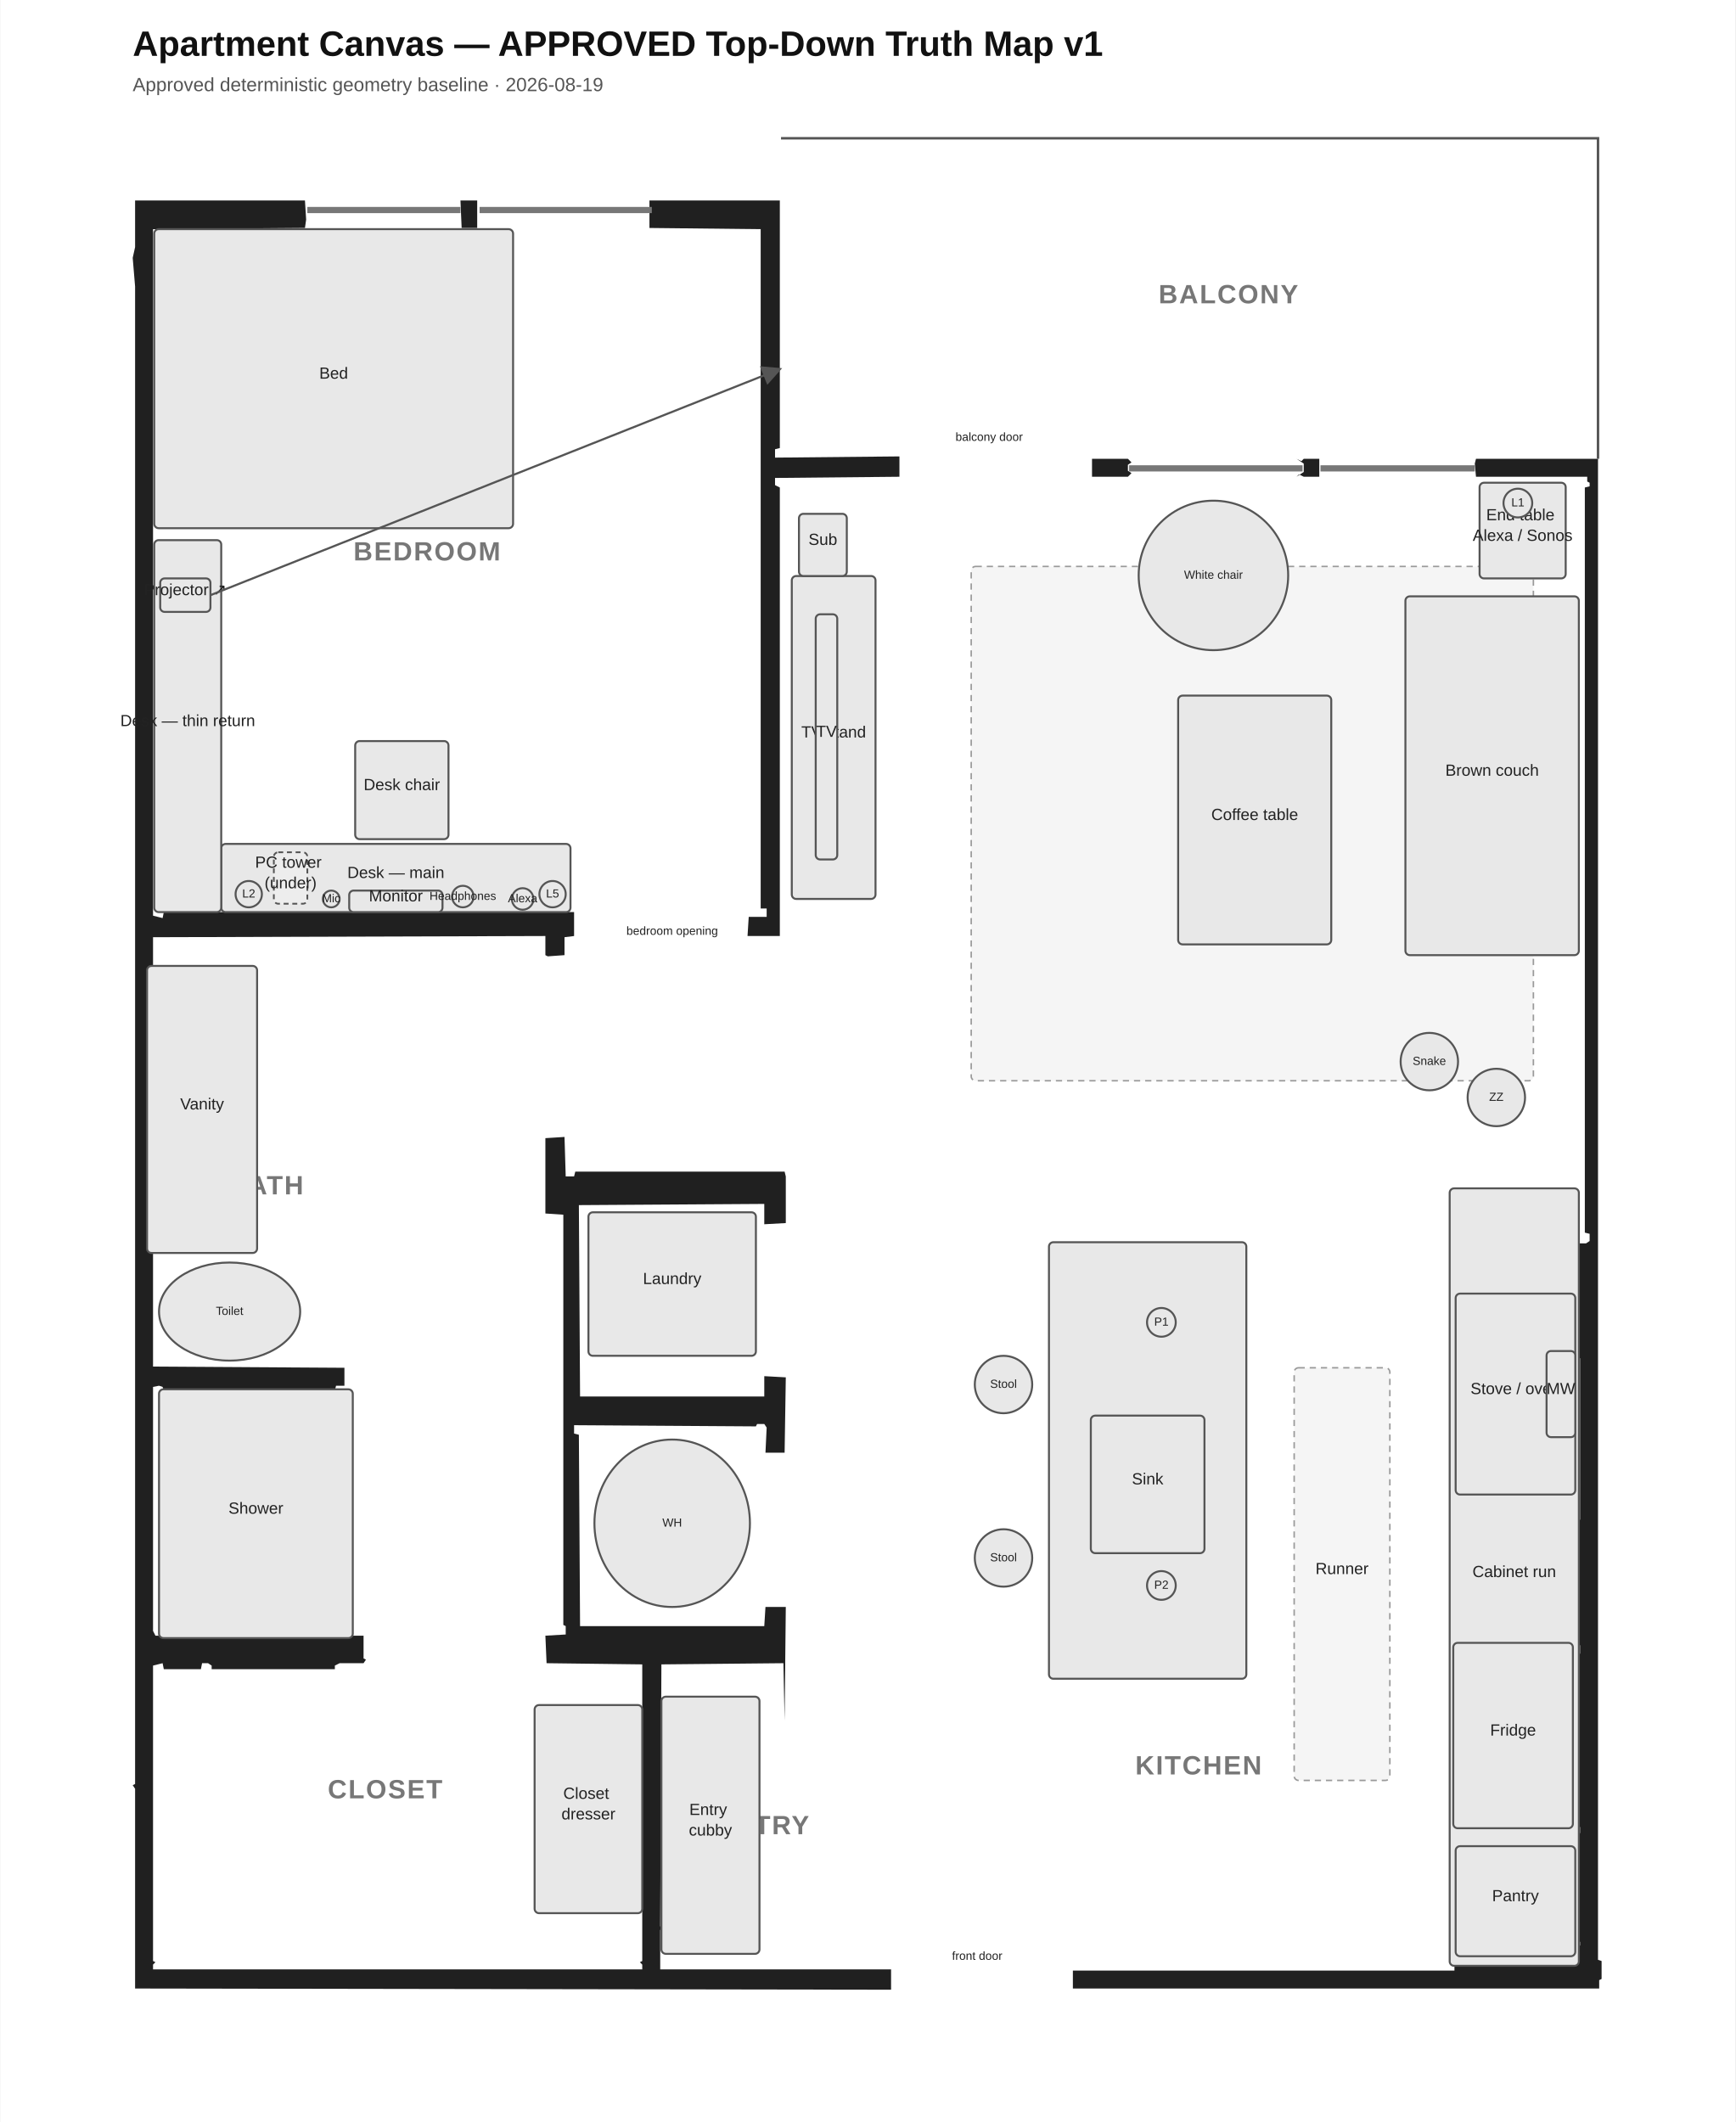
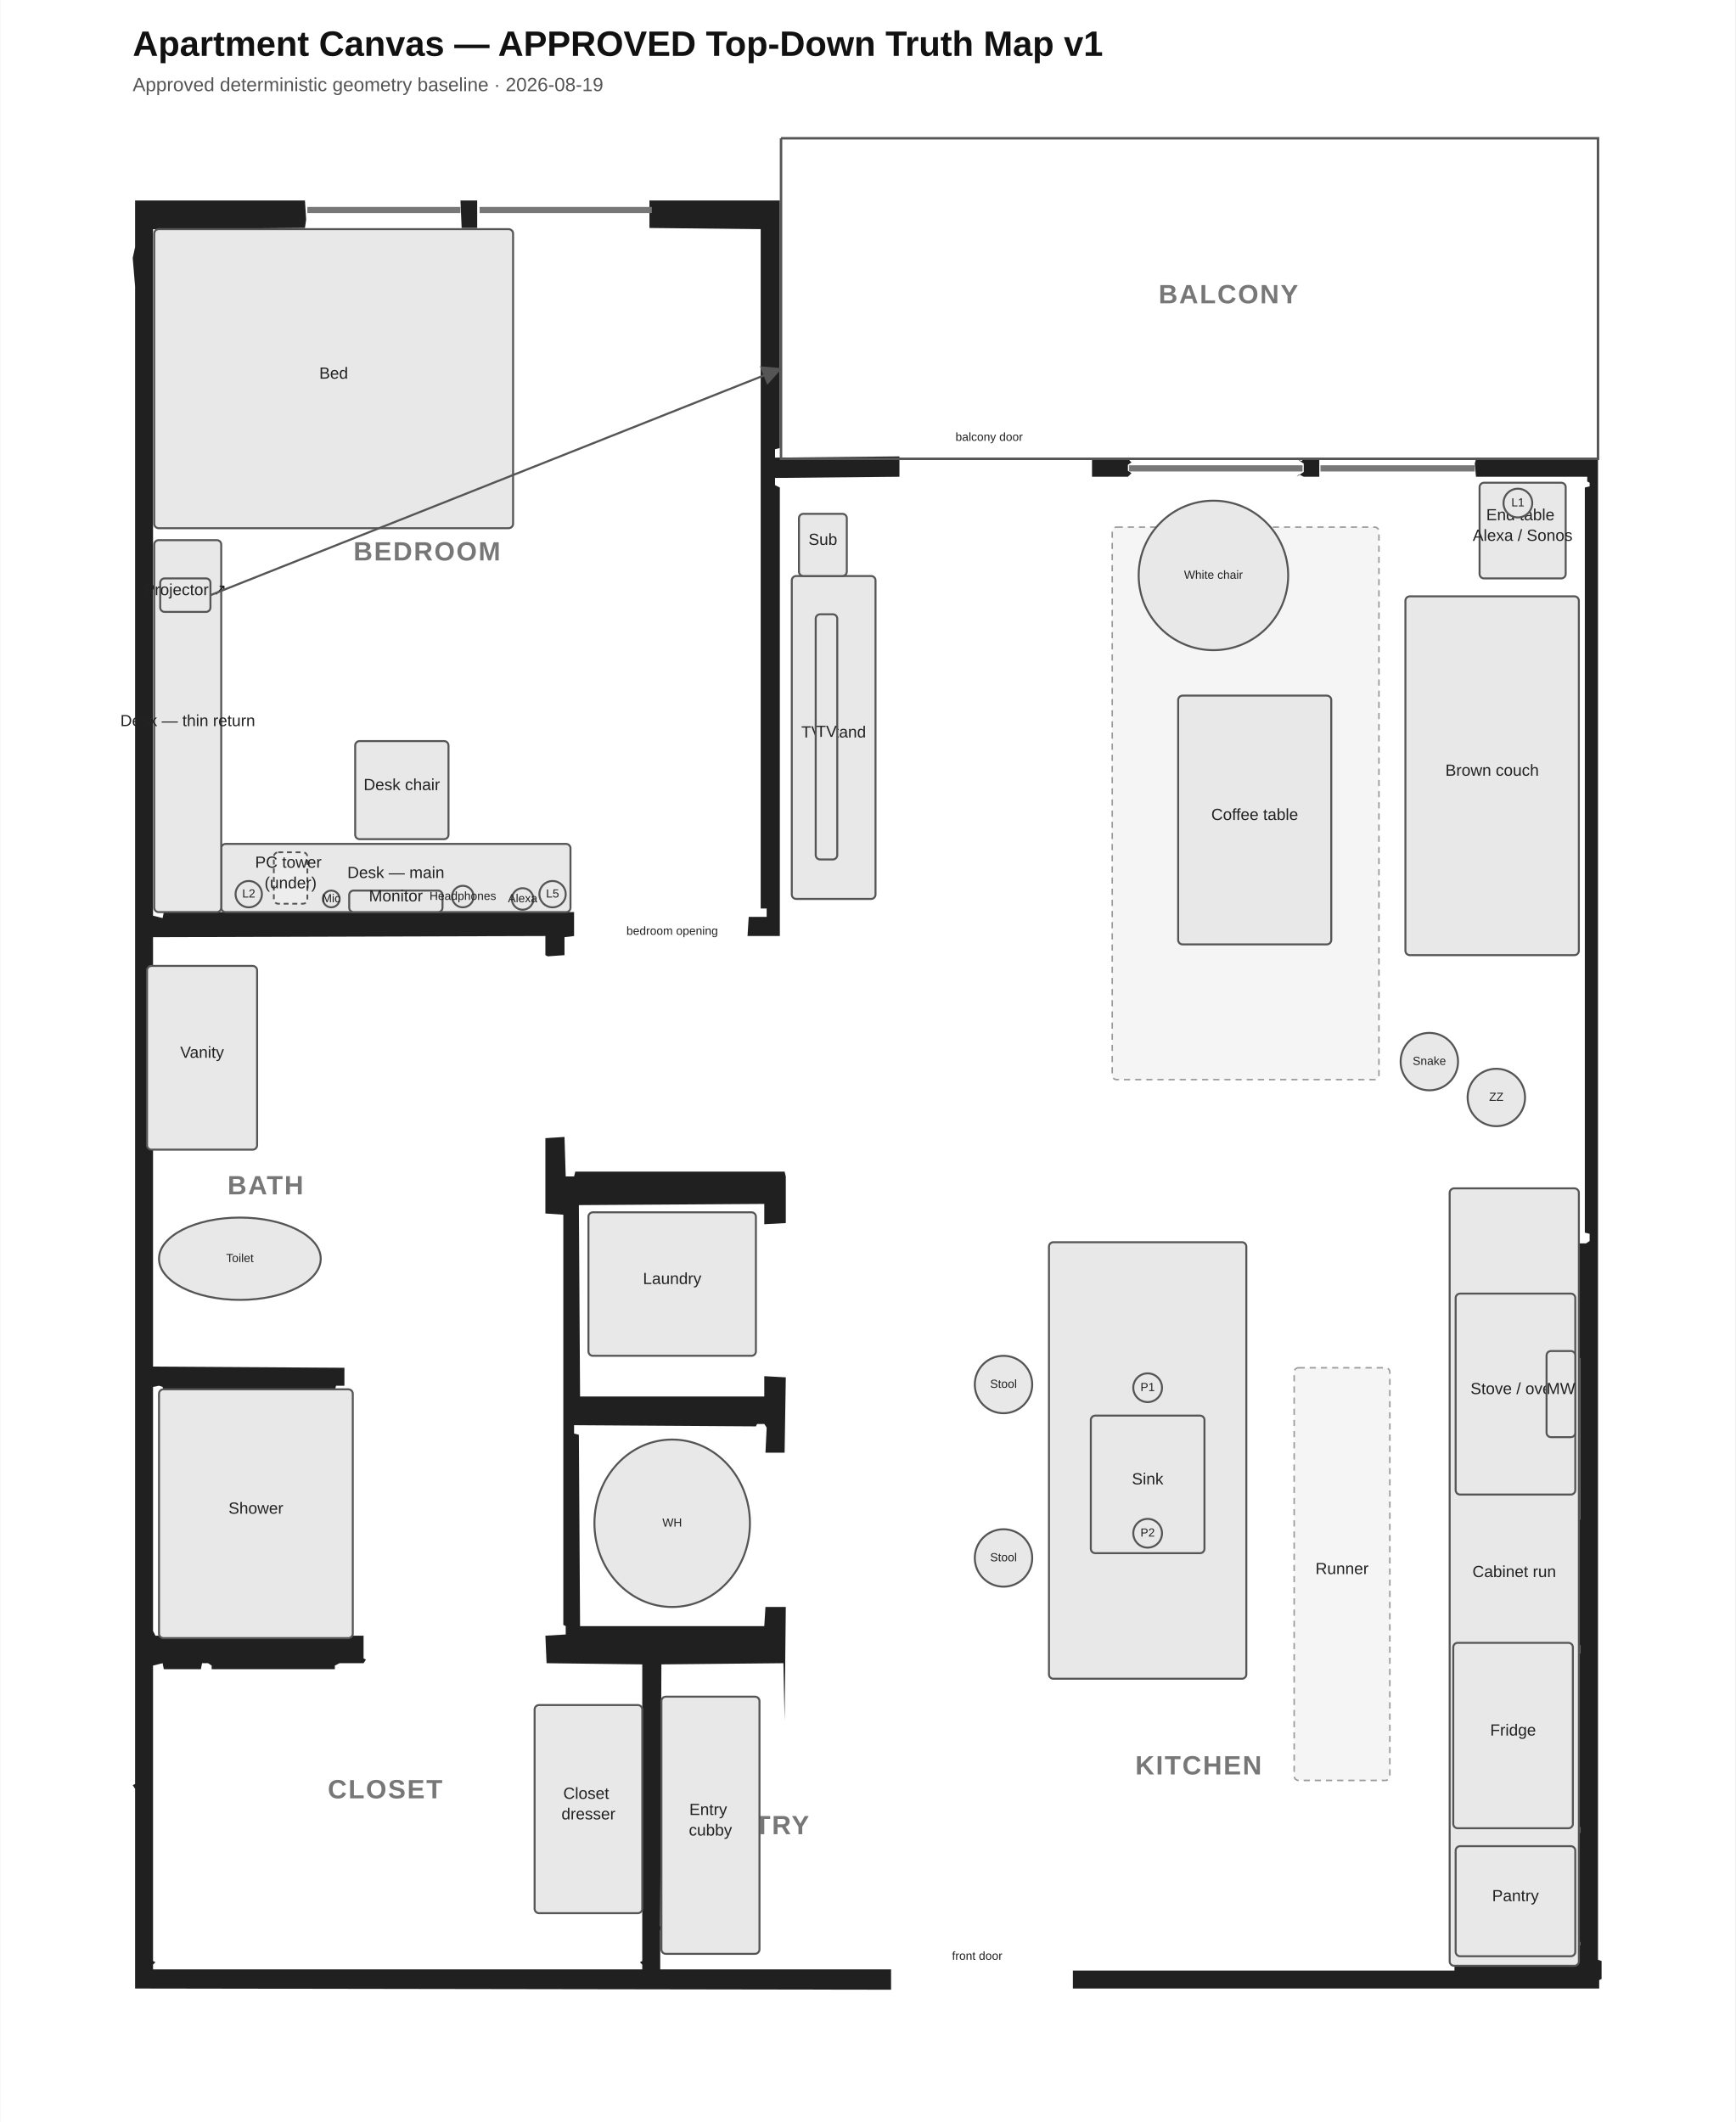
<svg xmlns="http://www.w3.org/2000/svg" width="1400" height="1712" viewBox="-90 -90 1180.00 1443.63">
  <style>
*{vector-effect:non-scaling-stroke}
.bg{fill:#fff}
.wall{fill:#202020;fill-rule:evenodd}
.balcony-edge{fill:none;stroke:#555;stroke-width:2}
.window{stroke:#777;stroke-width:5}
.room-label{fill:#777;font:700 18px Arial,sans-serif;letter-spacing:1px}
.furniture{fill:#e8e8e8;stroke:#555;stroke-width:1.6}
.under-desk{fill:#ededed;stroke:#555;stroke-width:1.4;stroke-dasharray:4 3}
.rug{fill:#f5f5f5;stroke:#999;stroke-width:1.2;stroke-dasharray:5 4}
.object-label{fill:#222;font:11px Arial,sans-serif}
.tiny-label{fill:#222;font:8px Arial,sans-serif}
.arrow{stroke:#555;stroke-width:1.7;fill:none;marker-end:url(#arrow)}
.title{fill:#111;font:700 24px Arial,sans-serif}
.subtitle{fill:#555;font:13px Arial,sans-serif}
</style>
  <defs>
    <marker id="arrow" markerWidth="8" markerHeight="8" refX="7" refY="4" orient="auto">
      <path d="M0,0 L8,4 L0,8 z" fill="#555" />
    </marker>
  </defs>
  <rect class="bg" x="-90" y="-90" width="1180.0" height="1443.629" />
  <text class="title" x="0" y="-52">Apartment Canvas — APPROVED Top-Down Truth Map v1</text>
  <text class="subtitle" x="0" y="-28">Approved deterministic geometry baseline · 2026-08-19</text>
  <path class="wall" d="M 996.75,222.13 L 913.75,222.13 L 912.94,225.39 L 913.75,234.34 L 989.42,234.34 L 989.42,237.59 L 991.05,238.41 L 991.05,240.85 L 987.79,241.66 L 987.79,748.58 L 991.05,749.39 L 991.05,754.27 L 988.61,755.90 L 981.29,755.90 L 981.29,833.20 L 984.54,834.01 L 984.54,943.86 L 981.29,944.67 L 981.29,1028.48 L 984.54,1029.29 L 984.54,1034.99 L 981.29,1035.80 L 981.29,1152.16 L 984.54,1152.97 L 984.54,1157.04 L 981.29,1159.48 L 981.29,1230.27 L 984.54,1231.08 L 984.54,1233.52 L 982.91,1234.34 L 983.73,1236.78 L 925.96,1237.59 L 924.33,1235.96 L 923.52,1237.59 L 899.10,1237.59 L 899.10,1250.61 L 639.54,1250.61 L 639.54,1262.82 L 997.56,1262.82 L 997.56,1257.12 L 999.19,1256.31 L 999.19,1244.10 L 996.75,1243.29 Z M 791.70,222.13 L 796.58,225.39 L 796.58,231.08 L 791.70,234.34 L 793.33,232.71 L 796.58,234.34 L 807.16,234.34 L 807.16,222.13 L 796.58,222.13 L 794.96,223.76 Z M 652.56,222.13 L 652.56,234.34 L 676.97,234.34 L 679.41,231.90 L 676.97,230.27 L 676.97,226.20 L 679.41,224.57 L 676.97,222.13 Z M 351.51,46.38 L 351.51,65.09 L 427.18,65.91 L 427.18,528.07 L 431.24,528.07 L 431.24,533.77 L 419.04,533.77 L 418.23,546.79 L 440.20,546.79 L 440.20,241.66 L 436.94,240.03 L 436.94,235.15 L 521.56,234.34 L 521.56,220.50 L 436.94,221.32 L 436.94,215.62 L 440.20,214.81 L 440.20,46.38 Z M 222.95,46.38 L 223.76,65.09 L 234.34,65.09 L 234.34,46.38 Z M 1.63,46.38 L 1.63,78.11 L 0.00,85.44 L 1.63,104.96 L 1.63,1123.68 L 0.00,1124.49 L 1.63,1126.93 L 1.63,1262.82 L 515.87,1263.63 L 515.87,1249.80 L 358.83,1249.80 L 358.83,1222.95 L 361.27,1222.13 L 358.83,1220.50 L 359.64,1042.31 L 442.64,1041.50 L 443.45,1080.55 L 444.26,1003.25 L 430.43,1003.25 L 429.62,1016.27 L 304.31,1016.27 L 303.50,886.09 L 300.24,885.27 L 300.24,879.58 L 423.92,880.39 L 424.74,878.76 L 429.62,878.76 L 431.24,881.20 L 430.43,898.29 L 443.45,898.29 L 444.26,847.03 L 429.62,846.22 L 429.62,860.05 L 304.31,860.05 L 303.50,729.86 L 429.62,729.05 L 429.62,742.88 L 444.26,742.07 L 444.26,710.33 L 443.45,707.08 L 301.06,707.08 L 300.24,710.33 L 294.55,710.33 L 293.73,683.48 L 280.72,684.30 L 280.72,735.56 L 292.92,736.37 L 292.92,1015.46 L 294.55,1016.27 L 294.55,1021.97 L 280.72,1022.78 L 281.53,1041.50 L 346.62,1042.31 L 346.62,1244.10 L 345.00,1244.91 L 346.62,1246.54 L 346.62,1249.80 L 13.83,1249.80 L 13.83,1246.54 L 15.46,1244.91 L 13.83,1244.10 L 13.83,1043.12 L 20.34,1041.50 L 21.16,1045.57 L 46.38,1045.57 L 47.19,1041.50 L 51.26,1041.50 L 53.70,1043.12 L 53.70,1045.57 L 137.51,1045.57 L 137.51,1043.12 L 140.76,1041.50 L 157.04,1041.50 L 158.67,1039.06 L 157.04,1038.24 L 157.04,1022.78 L 15.46,1022.78 L 13.83,1019.53 L 13.83,853.54 L 17.90,852.73 L 20.34,853.54 L 21.16,855.98 L 137.51,855.98 L 138.32,852.73 L 144.02,852.73 L 144.02,840.52 L 13.83,839.71 L 13.83,547.60 L 280.72,546.79 L 280.72,559.80 L 282.34,560.62 L 293.73,559.80 L 293.73,547.60 L 300.24,546.79 L 300.24,530.51 L 21.16,530.51 L 20.34,534.58 L 13.83,532.95 L 13.83,65.91 L 117.17,65.09 L 117.98,59.40 L 117.17,46.38 Z" />
-   <polyline class="balcony-edge" points="441.01,4.07 996.75,4.07 996.75,222.13" />
+   <polyline class="balcony-edge" points="441.01,4.07 996.75,4.07 996.75,222.13 441.01,222.13 441.01,4.07" />
  <line class="window" x1="118.80" y1="52.89" x2="222.95" y2="52.89" />
  <line class="window" x1="235.96" y1="52.89" x2="353.13" y2="52.89" />
  <line class="window" x1="677.79" y1="228.64" x2="795.77" y2="228.64" />
  <line class="window" x1="807.97" y1="228.64" x2="912.94" y2="228.64" />
  <text class="room-label" x="200.16" y="291.29" text-anchor="middle">BEDROOM</text>
  <text class="room-label" x="716.84" y="478.44" text-anchor="middle">LIVING</text>
  <text class="room-label" x="724.98" y="1117.17" text-anchor="middle">KITCHEN</text>
  <text class="room-label" x="90.32" y="722.54" text-anchor="middle">BATH</text>
  <text class="room-label" x="171.68" y="1133.44" text-anchor="middle">CLOSET</text>
  <text class="room-label" x="427.99" y="1157.85" text-anchor="middle">ENTRY</text>
  <text class="room-label" x="745.32" y="116.35" text-anchor="middle">BALCONY</text>
  <text class="room-label" x="366.97" y="779.50" text-anchor="middle">LAUNDRY</text>
  <text class="room-label" x="366.97" y="946.30" text-anchor="middle">WH</text>
-   <rect class="rug" x="570.38" y="295.36" width="382.42" height="349.88" rx="3" />
-   <text class="object-label" x="761.59" y="470.30" text-anchor="middle">
-     <tspan x="761.59" dy="0">Rug</tspan>
+   <rect class="rug" x="666.30" y="268.61" width="181.44" height="375.87" rx="3" />
+   <text class="object-label" x="757.02" y="456.55" text-anchor="middle">
+     <tspan x="757.02" dy="0">Rug</tspan>
  </text>
  <rect class="rug" x="790.07" y="840.52" width="65.09" height="280.72" rx="3" />
  <text class="object-label" x="822.62" y="980.88" text-anchor="middle">
    <tspan x="822.62" dy="0">Runner</tspan>
  </text>
  <rect class="furniture" x="14.65" y="65.91" width="244.10" height="203.42" rx="3" />
  <text class="object-label" x="136.70" y="167.62" text-anchor="middle">
    <tspan x="136.70" dy="0">Bed</tspan>
  </text>
  <rect class="furniture" x="60.21" y="484.13" width="237.59" height="46.38" rx="3" />
  <text class="object-label" x="179.00" y="507.32" text-anchor="middle">
    <tspan x="179.00" dy="0">Desk — main</tspan>
  </text>
  <rect class="furniture" x="14.65" y="277.46" width="45.57" height="253.05" rx="3" />
  <text class="object-label" x="37.44" y="403.99" text-anchor="middle">
    <tspan x="37.44" dy="0">Desk — thin return</tspan>
  </text>
  <rect class="furniture" x="151.34" y="414.16" width="63.47" height="66.72" rx="3" />
  <text class="object-label" x="183.07" y="447.52" text-anchor="middle">
    <tspan x="183.07" dy="0">Desk chair</tspan>
  </text>
  <rect class="furniture" x="18.71" y="303.50" width="34.17" height="22.78" rx="3" />
  <text class="object-label" x="35.80" y="314.89" text-anchor="middle">
    <tspan x="35.80" dy="0">Projector ↗</tspan>
  </text>
  <rect class="furniture" x="865.74" y="315.70" width="117.98" height="244.10" rx="3" />
  <text class="object-label" x="924.73" y="437.75" text-anchor="middle">
    <tspan x="924.73" dy="0">Brown couch</tspan>
  </text>
  <rect class="furniture" x="711.15" y="383.24" width="104.15" height="169.24" rx="3" />
  <text class="object-label" x="763.23" y="467.86" text-anchor="middle">
    <tspan x="763.23" dy="0">Coffee table</tspan>
  </text>
  <ellipse class="furniture" cx="735.15" cy="301.47" rx="50.85" ry="50.85" />
  <text class="tiny-label" x="735.15" y="301.47" text-anchor="middle" dominant-baseline="middle">White chair</text>
  <rect class="furniture" x="448.33" y="301.87" width="56.96" height="219.69" rx="3" />
  <text class="object-label" x="476.81" y="411.72" text-anchor="middle">
    <tspan x="476.81" dy="0">TV stand</tspan>
  </text>
  <rect class="furniture" x="464.61" y="327.91" width="14.65" height="166.80" rx="3" />
  <text class="object-label" x="471.94" y="411.31" text-anchor="middle">
    <tspan x="471.94" dy="0">TV</tspan>
  </text>
  <rect class="furniture" x="453.21" y="259.56" width="32.55" height="42.31" rx="3" />
  <text class="object-label" x="469.48" y="280.72" text-anchor="middle">
    <tspan x="469.48" dy="0">Sub</tspan>
  </text>
  <rect class="furniture" x="916.19" y="238.41" width="58.58" height="65.09" rx="3" />
  <text class="object-label" x="945.48" y="263.95" text-anchor="middle">
    <tspan x="945.48" dy="0">End table</tspan>
    <tspan x="945.48" dy="14">Alexa / Sonos</tspan>
  </text>
  <ellipse class="furniture" cx="942.24" cy="252.24" rx="9.77" ry="9.77" />
  <text class="tiny-label" x="942.24" y="252.24" text-anchor="middle" dominant-baseline="middle">L1</text>
  <ellipse class="furniture" cx="882.02" cy="632.22" rx="19.53" ry="19.53" />
  <text class="tiny-label" x="882.02" y="632.22" text-anchor="middle" dominant-baseline="middle">Snake</text>
  <ellipse class="furniture" cx="927.59" cy="656.63" rx="19.53" ry="19.53" />
  <text class="tiny-label" x="927.59" y="656.63" text-anchor="middle" dominant-baseline="middle">ZZ</text>
  <rect class="furniture" x="623.27" y="755.09" width="134.26" height="296.99" rx="3" />
  <text class="object-label" x="690.40" y="903.59" text-anchor="middle">
    <tspan x="690.40" dy="0">Island</tspan>
  </text>
  <rect class="furniture" x="651.75" y="873.07" width="77.30" height="93.57" rx="3" />
  <text class="object-label" x="690.40" y="919.86" text-anchor="middle">
    <tspan x="690.40" dy="0">Sink</tspan>
  </text>
  <ellipse class="furniture" cx="592.35" cy="851.91" rx="19.53" ry="19.53" />
  <text class="tiny-label" x="592.35" y="851.91" text-anchor="middle" dominant-baseline="middle">Stool</text>
  <ellipse class="furniture" cx="592.35" cy="969.90" rx="19.53" ry="19.53" />
  <text class="tiny-label" x="592.35" y="969.90" text-anchor="middle" dominant-baseline="middle">Stool</text>
-   <ellipse class="furniture" cx="699.75" cy="809.61" rx="9.77" ry="9.77" />
-   <text class="tiny-label" x="699.75" y="809.61" text-anchor="middle" dominant-baseline="middle">P1</text>
-   <ellipse class="furniture" cx="699.75" cy="988.61" rx="9.77" ry="9.77" />
-   <text class="tiny-label" x="699.75" y="988.61" text-anchor="middle" dominant-baseline="middle">P2</text>
+   <ellipse class="furniture" cx="690.40" cy="854.09" rx="9.77" ry="9.77" />
+   <text class="tiny-label" x="690.40" y="854.09" text-anchor="middle" dominant-baseline="middle">P1</text>
+   <ellipse class="furniture" cx="690.40" cy="953.09" rx="9.77" ry="9.77" />
+   <text class="tiny-label" x="690.40" y="953.09" text-anchor="middle" dominant-baseline="middle">P2</text>
  <rect class="furniture" x="895.85" y="718.47" width="87.88" height="528.89" rx="3" />
  <text class="object-label" x="939.79" y="982.91" text-anchor="middle">
    <tspan x="939.79" dy="0">Cabinet run</tspan>
  </text>
  <rect class="furniture" x="899.92" y="790.07" width="81.37" height="136.70" rx="3" />
  <text class="object-label" x="940.61" y="858.42" text-anchor="middle">
    <tspan x="940.61" dy="0">Stove / oven</tspan>
  </text>
  <rect class="furniture" x="898.29" y="1027.66" width="81.37" height="126.12" rx="3" />
  <text class="object-label" x="938.97" y="1090.72" text-anchor="middle">
    <tspan x="938.97" dy="0">Fridge</tspan>
  </text>
  <rect class="furniture" x="899.92" y="1165.99" width="81.37" height="74.86" rx="3" />
  <text class="object-label" x="940.61" y="1203.42" text-anchor="middle">
    <tspan x="940.61" dy="0">Pantry</tspan>
  </text>
-   <rect class="furniture" x="9.76" y="567.13" width="74.86" height="195.28" rx="3" />
-   <text class="object-label" x="47.19" y="664.77" text-anchor="middle">
+   <rect class="furniture" x="9.76" y="567.13" width="74.86" height="125.00" rx="3" />
+   <text class="object-label" x="47.19" y="629.63" text-anchor="middle">
    <tspan x="47.19" dy="0">Vanity</tspan>
  </text>
-   <ellipse class="furniture" cx="65.91" cy="802.28" rx="48.01" ry="33.36" />
-   <text class="tiny-label" x="65.91" y="802.28" text-anchor="middle" dominant-baseline="middle">Toilet</text>
+   <ellipse class="furniture" cx="72.90" cy="766.33" rx="55.00" ry="28.00" />
+   <text class="tiny-label" x="72.90" y="766.33" text-anchor="middle" dominant-baseline="middle">Toilet</text>
  <rect class="furniture" x="17.90" y="855.17" width="131.81" height="169.24" rx="3" />
  <text class="object-label" x="83.81" y="939.79" text-anchor="middle">
    <tspan x="83.81" dy="0">Shower</tspan>
  </text>
  <rect class="furniture" x="310.01" y="734.74" width="113.91" height="97.64" rx="3" />
  <text class="object-label" x="366.96" y="783.56" text-anchor="middle">
    <tspan x="366.96" dy="0">Laundry</tspan>
  </text>
  <ellipse class="furniture" cx="366.97" cy="946.30" rx="52.89" ry="56.95" />
  <text class="tiny-label" x="366.97" y="946.30" text-anchor="middle" dominant-baseline="middle">WH</text>
  <rect class="furniture" x="359.64" y="1064.28" width="66.72" height="174.94" rx="3" />
  <text class="object-label" x="393.00" y="1144.75" text-anchor="middle">
    <tspan x="393.00" dy="0">Entry</tspan>
    <tspan x="393.00" dy="14">cubby</tspan>
  </text>
  <rect class="furniture" x="273.39" y="1069.98" width="73.23" height="141.58" rx="3" />
  <text class="object-label" x="310.00" y="1133.77" text-anchor="middle">
    <tspan x="310.00" dy="0">Closet</tspan>
    <tspan x="310.00" dy="14">dresser</tspan>
  </text>
  <rect class="furniture" x="147.27" y="515.87" width="63.47" height="14.65" rx="3" />
  <text class="object-label" x="179.00" y="523.20" text-anchor="middle">
    <tspan x="179.00" dy="0">Monitor</tspan>
  </text>
  <ellipse class="furniture" cx="135.06" cy="521.57" rx="5.70" ry="5.70" />
  <text class="tiny-label" x="135.06" y="521.57" text-anchor="middle" dominant-baseline="middle">Mic</text>
  <ellipse class="furniture" cx="224.57" cy="519.94" rx="7.33" ry="7.33" />
  <text class="tiny-label" x="224.57" y="519.94" text-anchor="middle" dominant-baseline="middle">Headphones</text>
  <ellipse class="furniture" cx="78.93" cy="518.31" rx="8.95" ry="8.95" />
  <text class="tiny-label" x="78.93" y="518.31" text-anchor="middle" dominant-baseline="middle">L2</text>
  <ellipse class="furniture" cx="285.60" cy="518.31" rx="8.95" ry="8.95" />
  <text class="tiny-label" x="285.60" y="518.31" text-anchor="middle" dominant-baseline="middle">L5</text>
  <ellipse class="furniture" cx="265.25" cy="521.57" rx="7.33" ry="7.33" />
  <text class="tiny-label" x="265.25" y="521.57" text-anchor="middle" dominant-baseline="middle">Alexa</text>
  <rect class="under-desk" x="96.01" y="489.83" width="22.78" height="34.99" rx="3" />
  <text class="object-label" x="107.40" y="500.32" text-anchor="middle">
    <tspan x="107.40" dy="0">PC tower</tspan>
    <tspan x="107.40" dy="14">(under)</tspan>
  </text>
  <rect class="furniture" x="961.76" y="829.13" width="19.53" height="58.58" rx="3" />
  <text class="object-label" x="971.52" y="858.42" text-anchor="middle">
    <tspan x="971.52" dy="0">MW</tspan>
  </text>
  <line class="arrow" x1="52.89" y1="314.89" x2="440.20" y2="161.11" />
  <text class="tiny-label" x="366.97" y="545.97" text-anchor="middle">bedroom opening</text>
  <text class="tiny-label" x="582.59" y="209.93" text-anchor="middle">balcony door</text>
  <text class="tiny-label" x="574.45" y="1243.29" text-anchor="middle">front door</text>
</svg>
